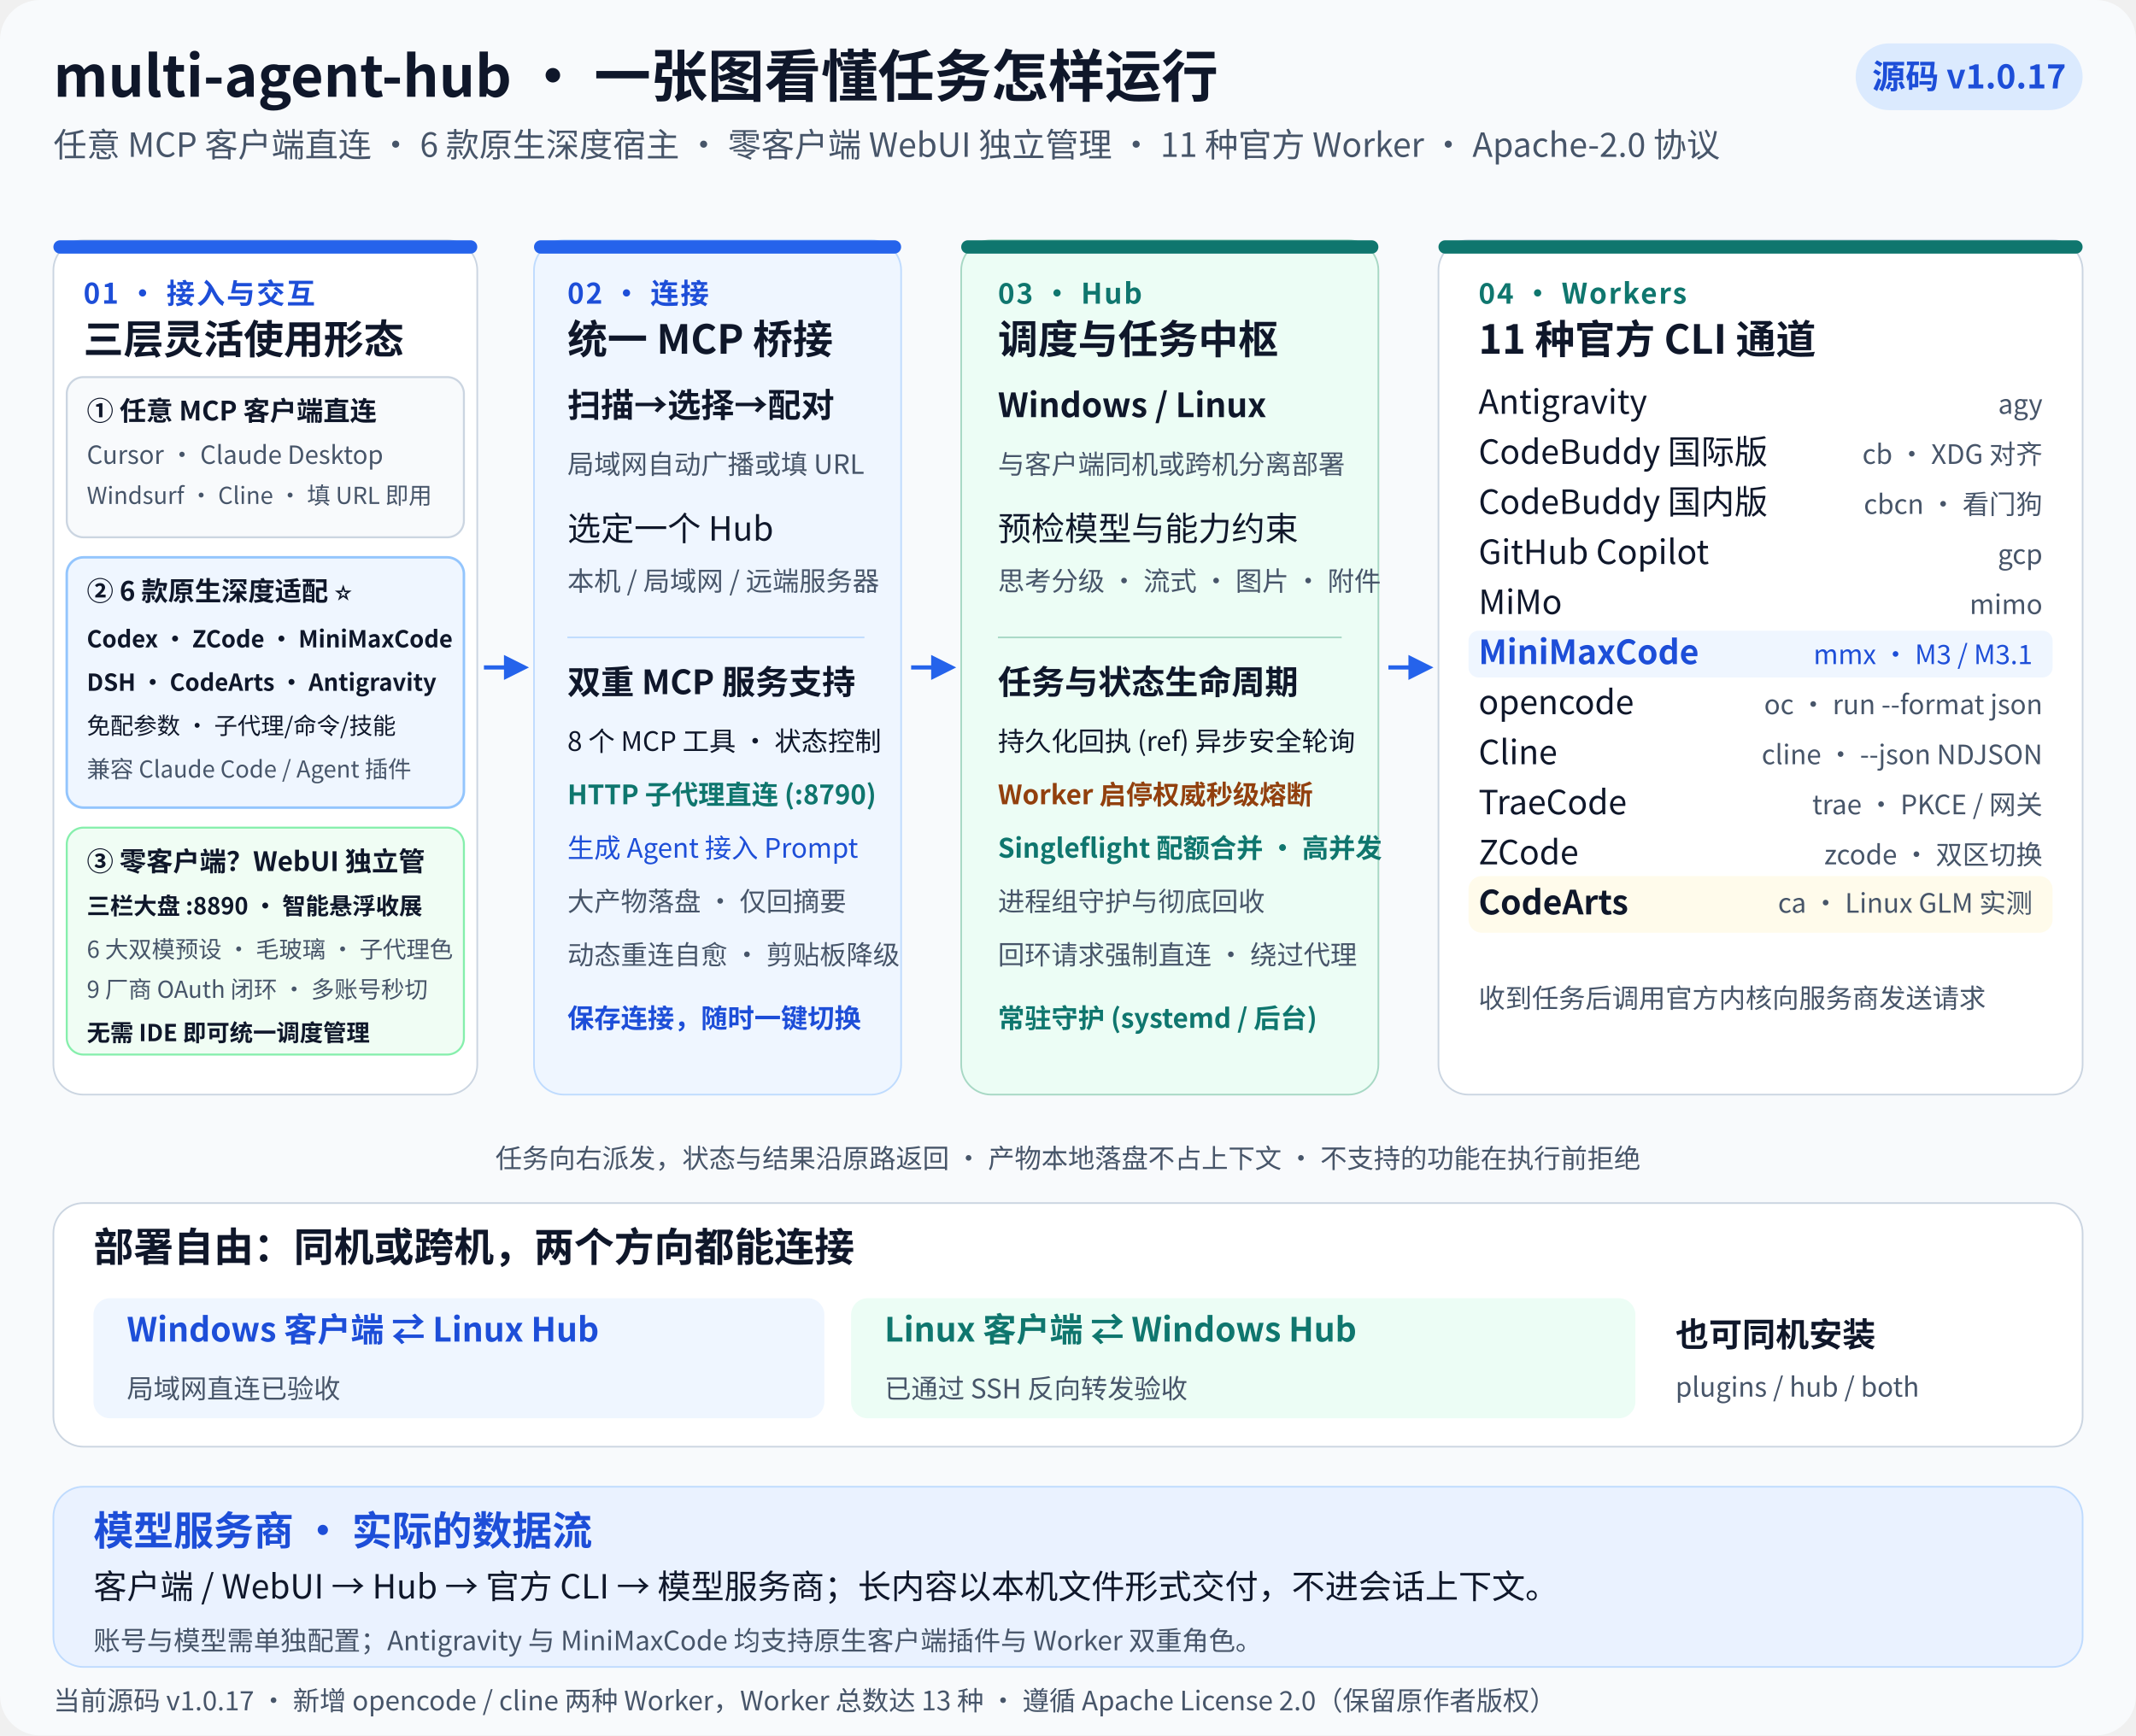
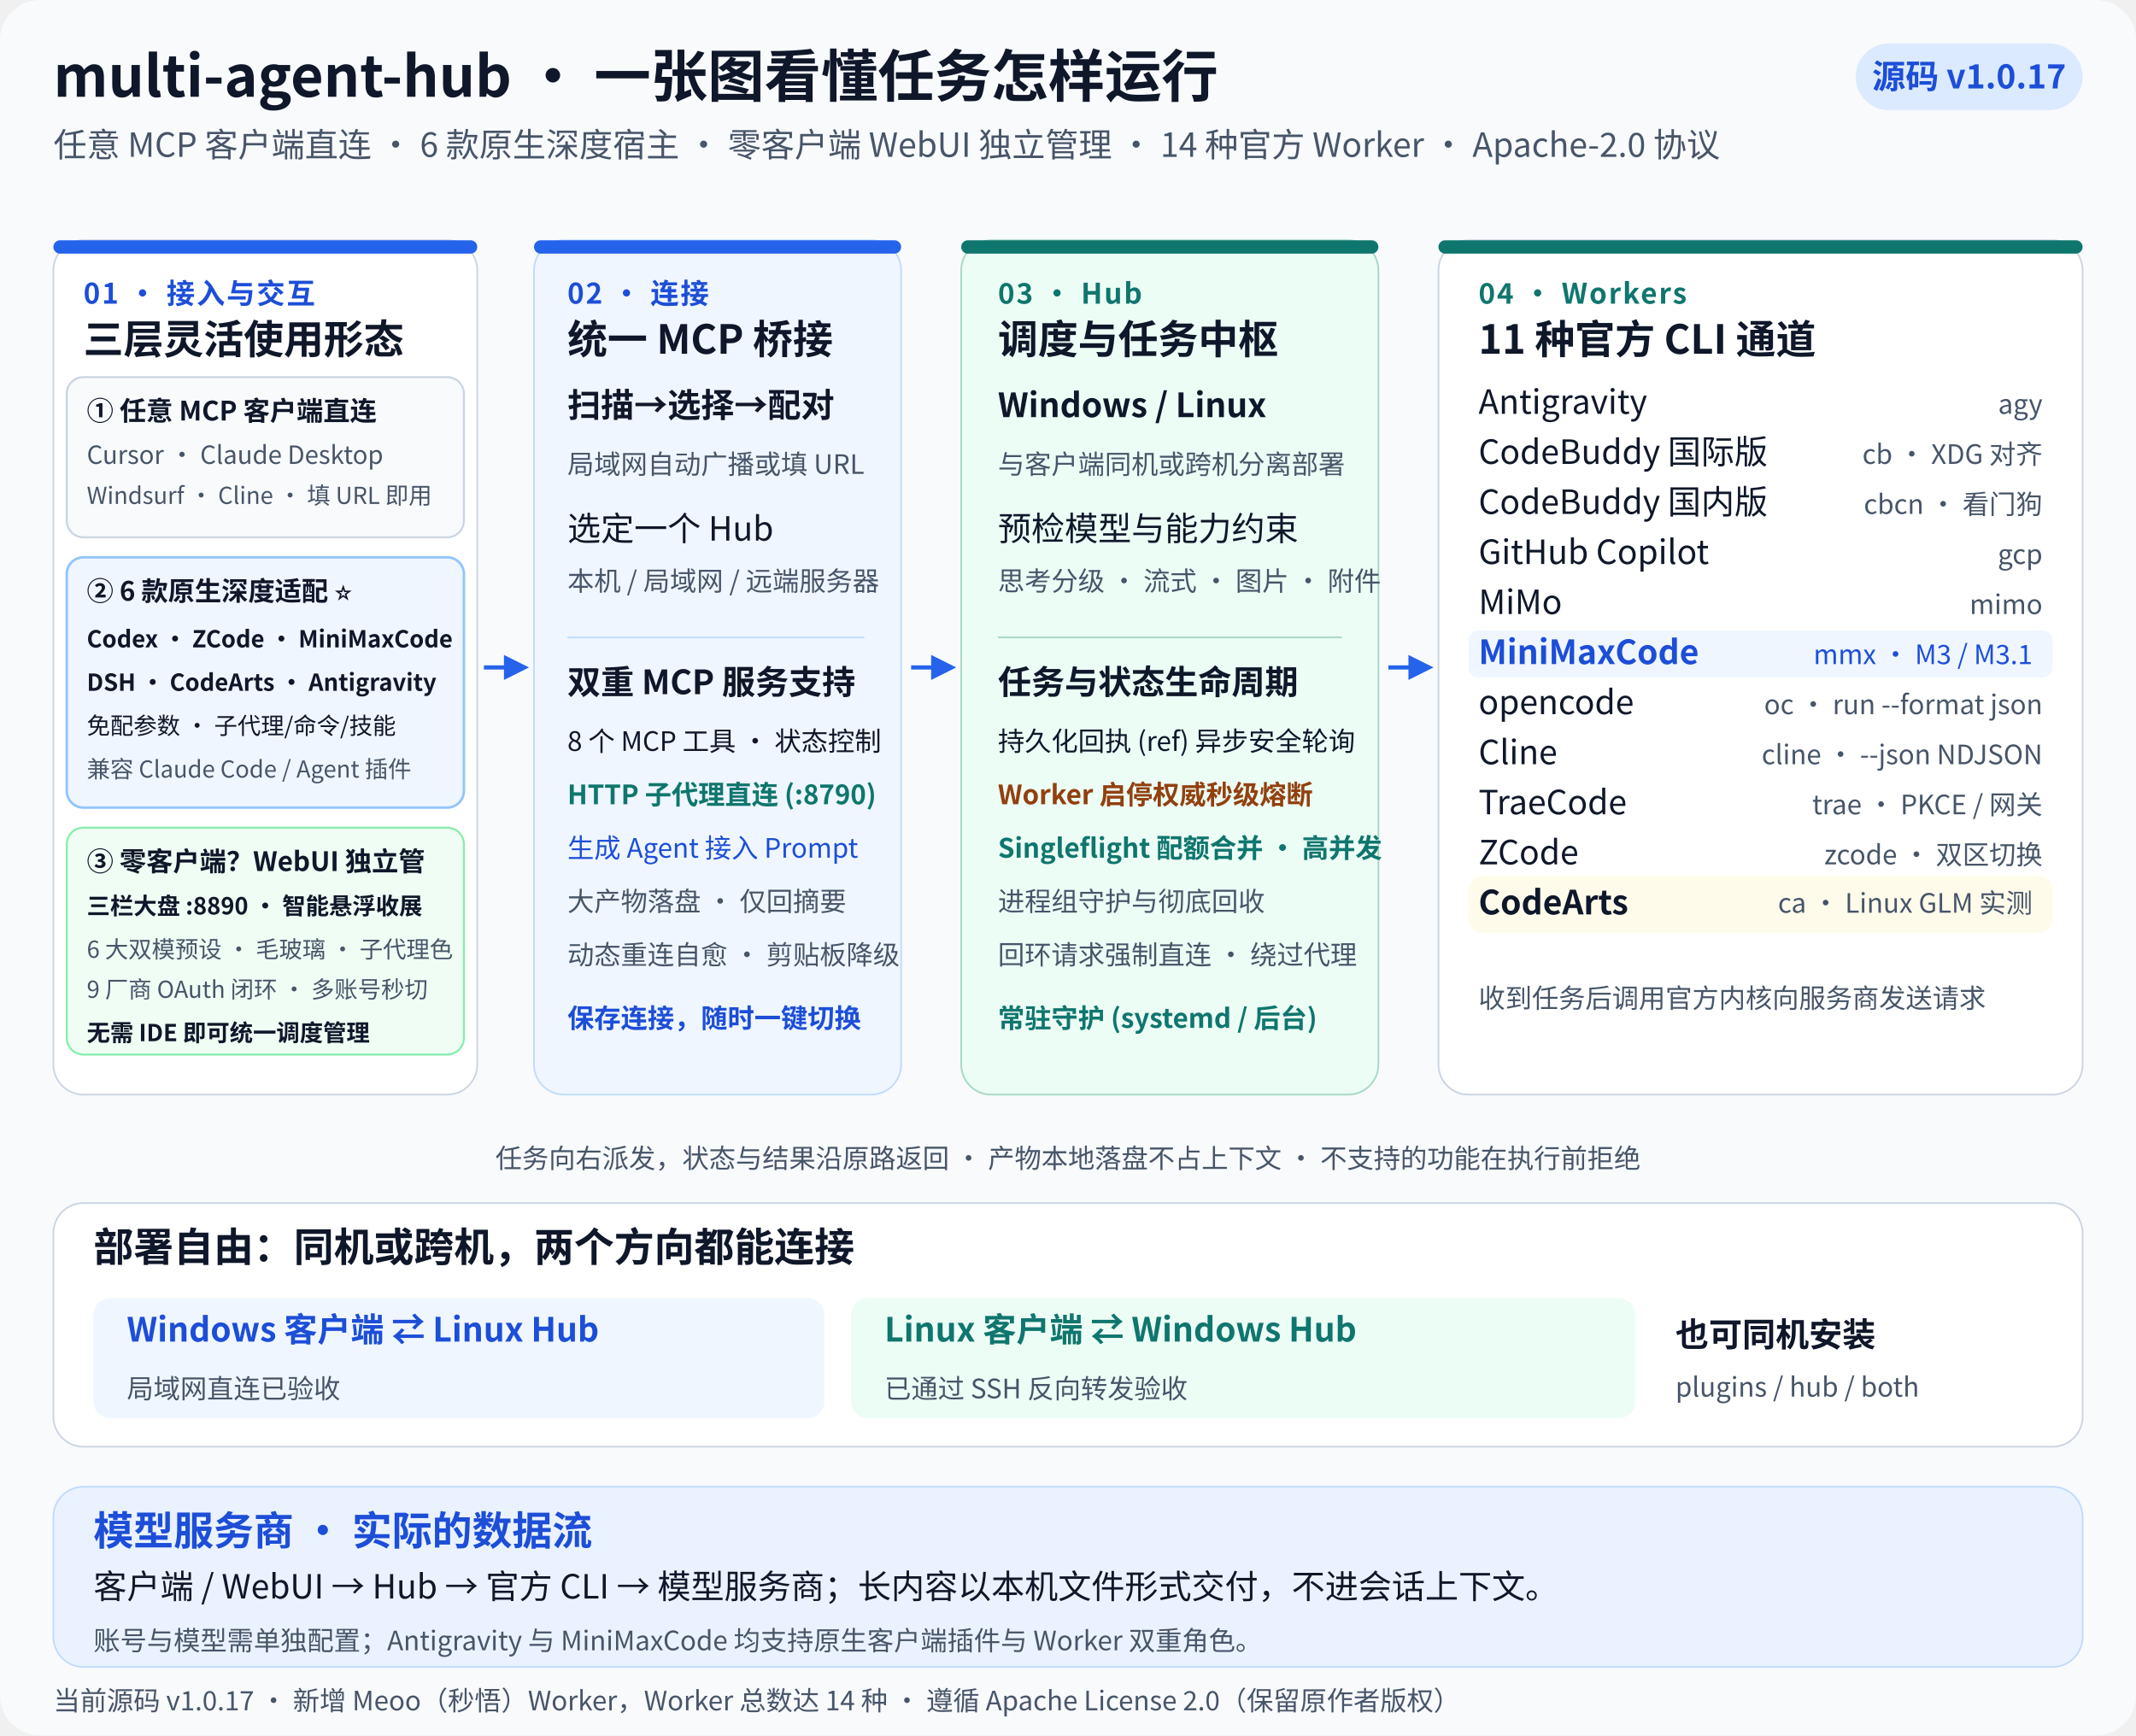
<svg xmlns="http://www.w3.org/2000/svg" width="1280" height="1040" viewBox="0 0 1280 1040" role="img" aria-labelledby="architecture-title architecture-desc">
  <defs>
    <style>
      text { font-family: 'Segoe UI', 'Microsoft YaHei', 'Noto Sans CJK SC', sans-serif; fill: #0f172a; }
      .title { font-size: 34px; font-weight: 700; }
      .heading { font-size: 24px; font-weight: 700; }
      .body { font-size: 20px; }
      .small { font-size: 16px; }
      .tiny { font-size: 15px; }
      .micro { font-size: 14px; }
      .muted { fill: #475569; }
      .blue { fill: #1d4ed8; }
      .green { fill: #0f766e; }
      .amber { fill: #92400e; }
      .label { font-size: 17px; font-weight: 700; letter-spacing: 1px; }
    </style>
    <marker id="arrow" viewBox="0 0 10 10" refX="8" refY="5" markerWidth="6" markerHeight="6" orient="auto-start-reverse">
      <path d="M0 0 10 5 0 10Z" fill="#2563eb" />
    </marker>
  </defs>
  <rect width="1280" height="1040" rx="24" fill="#f8fafc" />
  <text x="32" y="58" class="title">multi-agent-hub · 一张图看懂任务怎样运行</text>
  <rect x="1112" y="26" width="136" height="40" rx="20" fill="#dbeafe" />
  <text x="1180" y="53" text-anchor="middle" class="body blue" font-weight="700">源码 v1.0.17</text>
-   <text x="32" y="94" class="body muted">任意 MCP 客户端直连 · 6 款原生深度宿主 · 零客户端 WebUI 独立管理 · 11 种官方 Worker · Apache-2.0 协议</text>
+   <text x="32" y="94" class="body muted">任意 MCP 客户端直连 · 6 款原生深度宿主 · 零客户端 WebUI 独立管理 · 14 种官方 Worker · Apache-2.0 协议</text>
  <g id="clients">
    <rect x="32" y="144" width="254" height="512" rx="18" fill="#ffffff" stroke="#cbd5e1" />
    <rect x="32" y="144" width="254" height="8" rx="4" fill="#2563eb" />
    <text x="50" y="182" class="label blue">01 · 接入与交互</text>
    <text x="50" y="212" class="heading">三层灵活使用形态</text>
    <rect x="40" y="226" width="238" height="96" rx="10" fill="#f8fafc" stroke="#cbd5e1" stroke-width="1.2" />
    <text x="52" y="252" font-size="16px" font-weight="700" fill="#334155">① 任意 MCP 客户端直连</text>
    <text x="52" y="278" class="tiny muted">Cursor · Claude Desktop</text>
    <text x="52" y="302" class="micro muted">Windsurf · Cline · 填 URL 即用</text>
    <rect x="40" y="334" width="238" height="150" rx="10" fill="#eff6ff" stroke="#93c5fd" stroke-width="1.5" />
    <text x="52" y="360" font-size="16px" font-weight="700" fill="#1d4ed8">② 6 款原生深度适配 ⭐</text>
    <text x="52" y="388" font-size="14px" font-weight="600" fill="#1e293b">Codex · ZCode · MiniMaxCode</text>
    <text x="52" y="414" font-size="14px" font-weight="600" fill="#1e293b">DSH · CodeArts · Antigravity</text>
    <text x="52" y="440" font-size="14px" fill="#2563eb" font-weight="500">免配参数 · 子代理/命令/技能</text>
    <text x="52" y="466" class="micro muted">兼容 Claude Code / Agent 插件</text>
    <rect x="40" y="496" width="238" height="136" rx="10" fill="#f0fdf4" stroke="#86efac" stroke-width="1.2" />
    <text x="52" y="522" font-size="16px" font-weight="700" fill="#15803d">③ 零客户端？WebUI 独立管</text>
    <text x="52" y="548" font-size="14px" font-weight="600" fill="#166534">三栏大盘 :8890 · 智能悬浮收展</text>
    <text x="52" y="574" class="micro muted">6 大双模预设 · 毛玻璃 · 子代理色</text>
    <text x="52" y="598" class="micro muted">9 厂商 OAuth 闭环 · 多账号秒切</text>
    <text x="52" y="624" font-size="14px" fill="#16a34a" font-weight="600">无需 IDE 即可统一调度管理</text>
  </g>
  <g id="connection">
    <rect x="320" y="144" width="220" height="512" rx="18" fill="#eff6ff" stroke="#bfdbfe" />
    <rect x="320" y="144" width="220" height="8" rx="4" fill="#2563eb" />
    <text x="340" y="182" class="label blue">02 · 连接</text>
    <text x="340" y="212" class="heading">统一 MCP 桥接</text>
    <text x="340" y="250" class="body" font-weight="700">扫描→选择→配对</text>
    <text x="340" y="284" class="small muted">局域网自动广播或填 URL</text>
    <text x="340" y="324" class="body">选定一个 Hub</text>
    <text x="340" y="354" class="small muted">本机 / 局域网 / 远端服务器</text>
    <line x1="340" y1="382" x2="518" y2="382" stroke="#bfdbfe" />
    <text x="340" y="416" class="body" font-weight="700">双重 MCP 服务支持</text>
    <text x="340" y="450" class="small">8 个 MCP 工具 · 状态控制</text>
    <text x="340" y="482" class="small green" font-weight="600">HTTP 子代理直连 (:8790)</text>
    <text x="340" y="514" class="small blue">生成 Agent 接入 Prompt</text>
    <text x="340" y="546" class="small muted">大产物落盘 · 仅回摘要</text>
    <text x="340" y="578" class="small muted">动态重连自愈 · 剪贴板降级</text>
    <text x="340" y="616" class="small blue" font-weight="700">保存连接，随时一键切换</text>
  </g>
  <g id="hub">
    <rect x="576" y="144" width="250" height="512" rx="18" fill="#ecfdf5" stroke="#a7d8c4" />
    <rect x="576" y="144" width="250" height="8" rx="4" fill="#0f766e" />
    <text x="598" y="182" class="label green">03 · Hub</text>
    <text x="598" y="212" class="heading">调度与任务中枢</text>
    <text x="598" y="250" class="body" font-weight="700">Windows / Linux</text>
    <text x="598" y="284" class="small muted">与客户端同机或跨机分离部署</text>
    <text x="598" y="324" class="body">预检模型与能力约束</text>
    <text x="598" y="354" class="small muted">思考分级 · 流式 · 图片 · 附件</text>
    <line x1="598" y1="382" x2="804" y2="382" stroke="#a7d8c4" />
    <text x="598" y="416" class="body" font-weight="700">任务与状态生命周期</text>
    <text x="598" y="450" class="small">持久化回执 (ref) 异步安全轮询</text>
    <text x="598" y="482" class="small amber" font-weight="600">Worker 启停权威秒级熔断</text>
    <text x="598" y="514" class="small green" font-weight="600">Singleflight 配额合并 · 高并发</text>
    <text x="598" y="546" class="small muted">进程组守护与彻底回收</text>
    <text x="598" y="578" class="small muted">回环请求强制直连 · 绕过代理</text>
    <text x="598" y="616" class="small green" font-weight="700">常驻守护 (systemd / 后台)</text>
  </g>
  <g id="workers">
    <rect x="862" y="144" width="386" height="512" rx="18" fill="#ffffff" stroke="#cbd5e1" />
    <rect x="862" y="144" width="386" height="8" rx="4" fill="#0f766e" />
    <text x="886" y="182" class="label green">04 · Workers</text>
    <text x="886" y="212" class="heading">11 种官方 CLI 通道</text>
    <text x="886" y="248" class="body">Antigravity</text>
    <text x="1224" y="248" text-anchor="end" class="small muted">agy</text>
    <text x="886" y="278" class="body">CodeBuddy 国际版</text>
    <text x="1224" y="278" text-anchor="end" class="small muted">cb · XDG 对齐</text>
    <text x="886" y="308" class="body">CodeBuddy 国内版</text>
    <text x="1224" y="308" text-anchor="end" class="small muted">cbcn · 看门狗</text>
    <text x="886" y="338" class="body">GitHub Copilot</text>
    <text x="1224" y="338" text-anchor="end" class="small muted">gcp</text>
    <text x="886" y="368" class="body">MiMo</text>
    <text x="1224" y="368" text-anchor="end" class="small muted">mimo</text>
    <rect x="880" y="378" width="350" height="28" rx="6" fill="#eff6ff" />
    <text x="886" y="398" class="body blue" font-weight="700">MiniMaxCode</text>
    <text x="1218" y="398" text-anchor="end" class="small blue">mmx · M3 / M3.1</text>
    <text x="886" y="428" class="body">opencode</text>
    <text x="1224" y="428" text-anchor="end" class="small muted">oc · run --format json</text>
    <text x="886" y="458" class="body">Cline</text>
    <text x="1224" y="458" text-anchor="end" class="small muted">cline · --json NDJSON</text>
    <text x="886" y="488" class="body">TraeCode</text>
    <text x="1224" y="488" text-anchor="end" class="small muted">trae · PKCE / 网关</text>
    <text x="886" y="518" class="body">ZCode</text>
    <text x="1224" y="518" text-anchor="end" class="small muted">zcode · 双区切换</text>
    <rect x="880" y="525" width="350" height="34" rx="8" fill="#fffbeb" />
    <text x="886" y="548" class="body" font-weight="700">CodeArts</text>
    <text x="1218" y="547" text-anchor="end" class="small muted">ca · Linux GLM 实测</text>
    <text x="886" y="604" class="small muted">收到任务后调用官方内核向服务商发送请求</text>
  </g>
  <path d="M290 400H314" stroke="#2563eb" stroke-width="2.5" marker-end="url(#arrow)" />
  <path d="M546 400H570" stroke="#2563eb" stroke-width="2.5" marker-end="url(#arrow)" />
  <path d="M832 400H856" stroke="#2563eb" stroke-width="2.5" marker-end="url(#arrow)" />
  <text x="640" y="700" text-anchor="middle" class="small muted">任务向右派发，状态与结果沿原路返回 · 产物本地落盘不占上下文 · 不支持的功能在执行前拒绝</text>
  <rect x="32" y="721" width="1216" height="146" rx="18" fill="#ffffff" stroke="#cbd5e1" />
  <text x="56" y="756" class="heading">部署自由：同机或跨机，两个方向都能连接</text>
  <rect x="56" y="778" width="438" height="72" rx="10" fill="#eff6ff" />
  <text x="76" y="804" class="body blue" font-weight="700">Windows 客户端 ⇄ Linux Hub</text>
  <text x="76" y="838" class="small muted">局域网直连已验收</text>
  <rect x="510" y="778" width="470" height="72" rx="10" fill="#ecfdf5" />
  <text x="530" y="804" class="body green" font-weight="700">Linux 客户端 ⇄ Windows Hub</text>
  <text x="530" y="838" class="small muted">已通过 SSH 反向转发验收</text>
  <text x="1004" y="807" class="body" font-weight="700">也可同机安装</text>
  <text x="1004" y="837" class="small muted">plugins / hub / both</text>
  <rect x="32" y="891" width="1216" height="108" rx="18" fill="#eaf2ff" stroke="#bfdbfe" />
  <text x="56" y="926" class="heading blue">模型服务商 · 实际的数据流</text>
  <text x="56" y="958" class="body">客户端 / WebUI → Hub → 官方 CLI → 模型服务商；长内容以本机文件形式交付，不进会话上下文。</text>
  <text x="56" y="989" class="small muted">账号与模型需单独配置；Antigravity 与 MiniMaxCode 均支持原生客户端插件与 Worker 双重角色。</text>
-   <text x="32" y="1025" class="small muted">当前源码 v1.0.17 · 新增 opencode / cline 两种 Worker，Worker 总数达 13 种 · 遵循 Apache License 2.0（保留原作者版权）</text>
+   <text x="32" y="1025" class="small muted">当前源码 v1.0.17 · 新增 Meoo（秒悟）Worker，Worker 总数达 14 种 · 遵循 Apache License 2.0（保留原作者版权）</text>
</svg>
